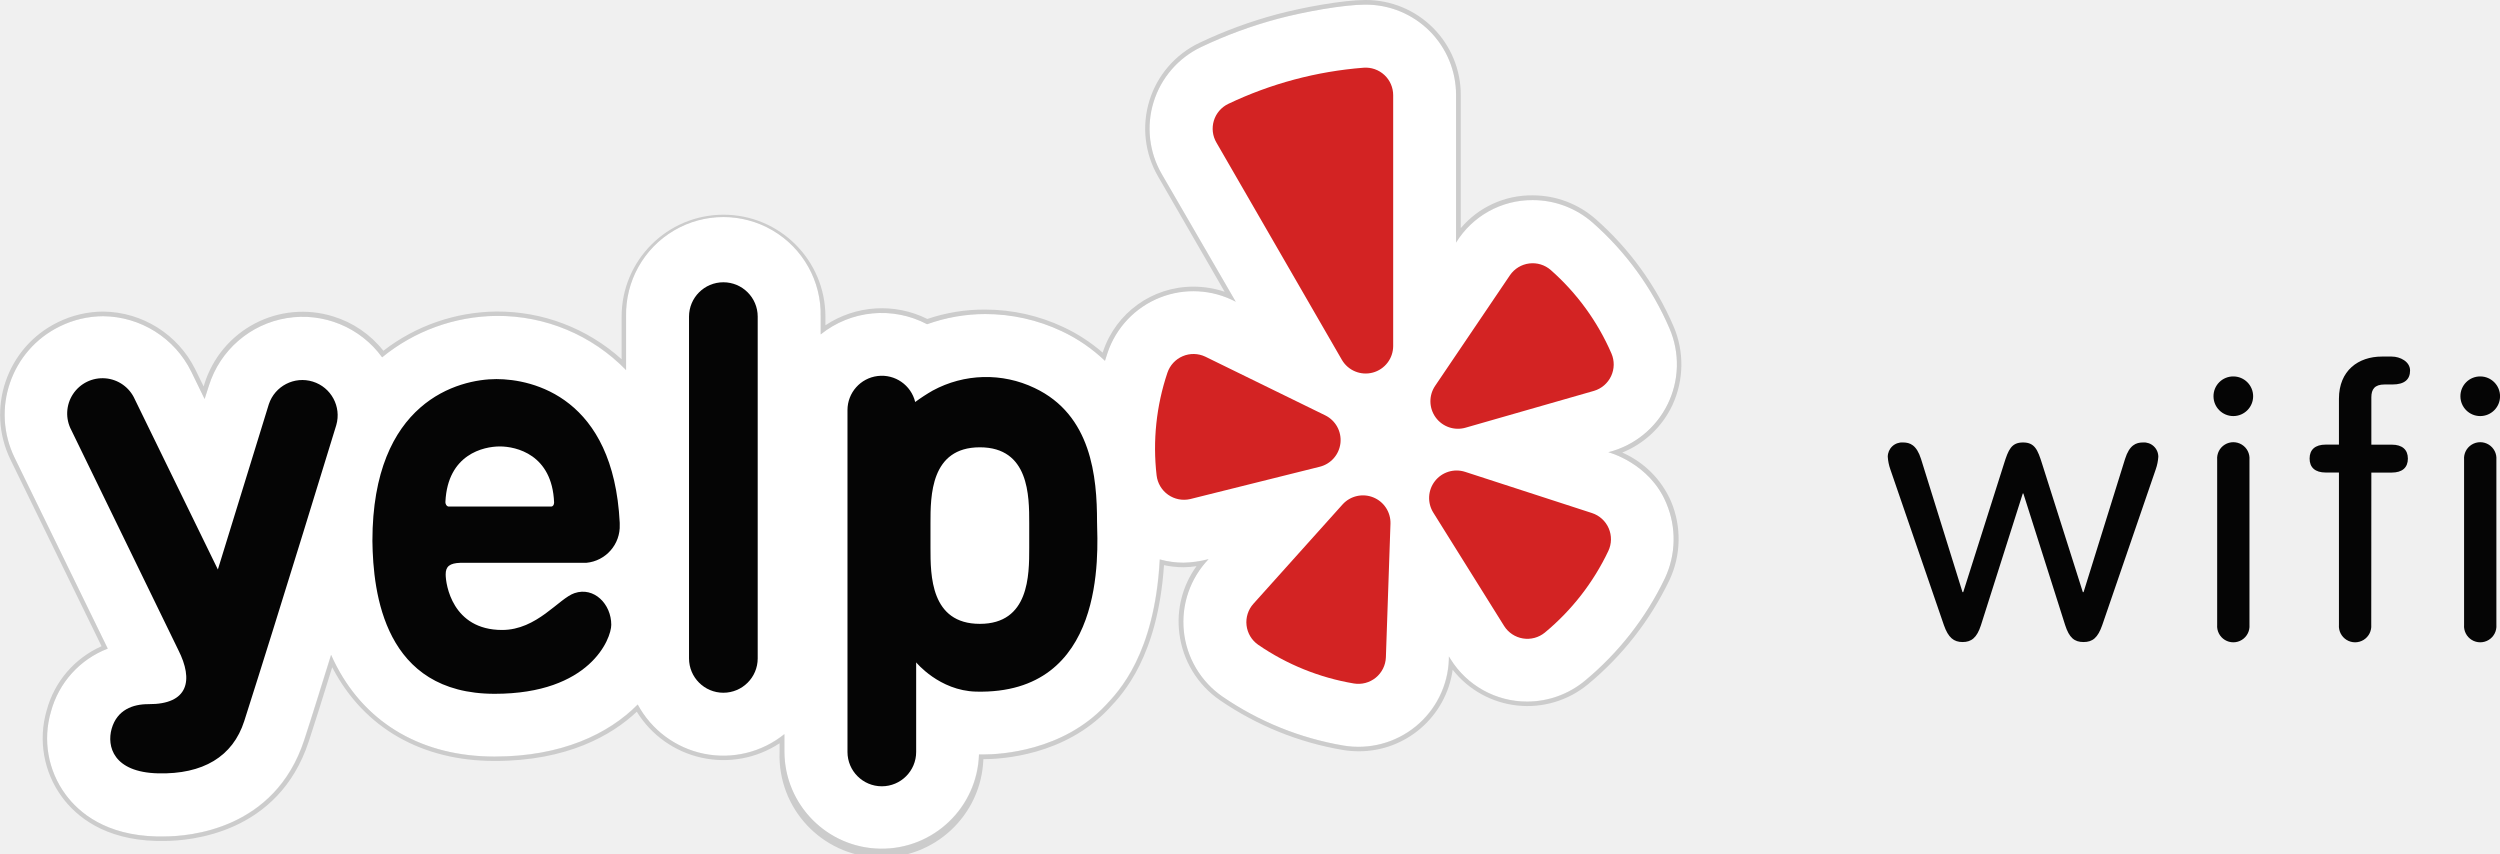
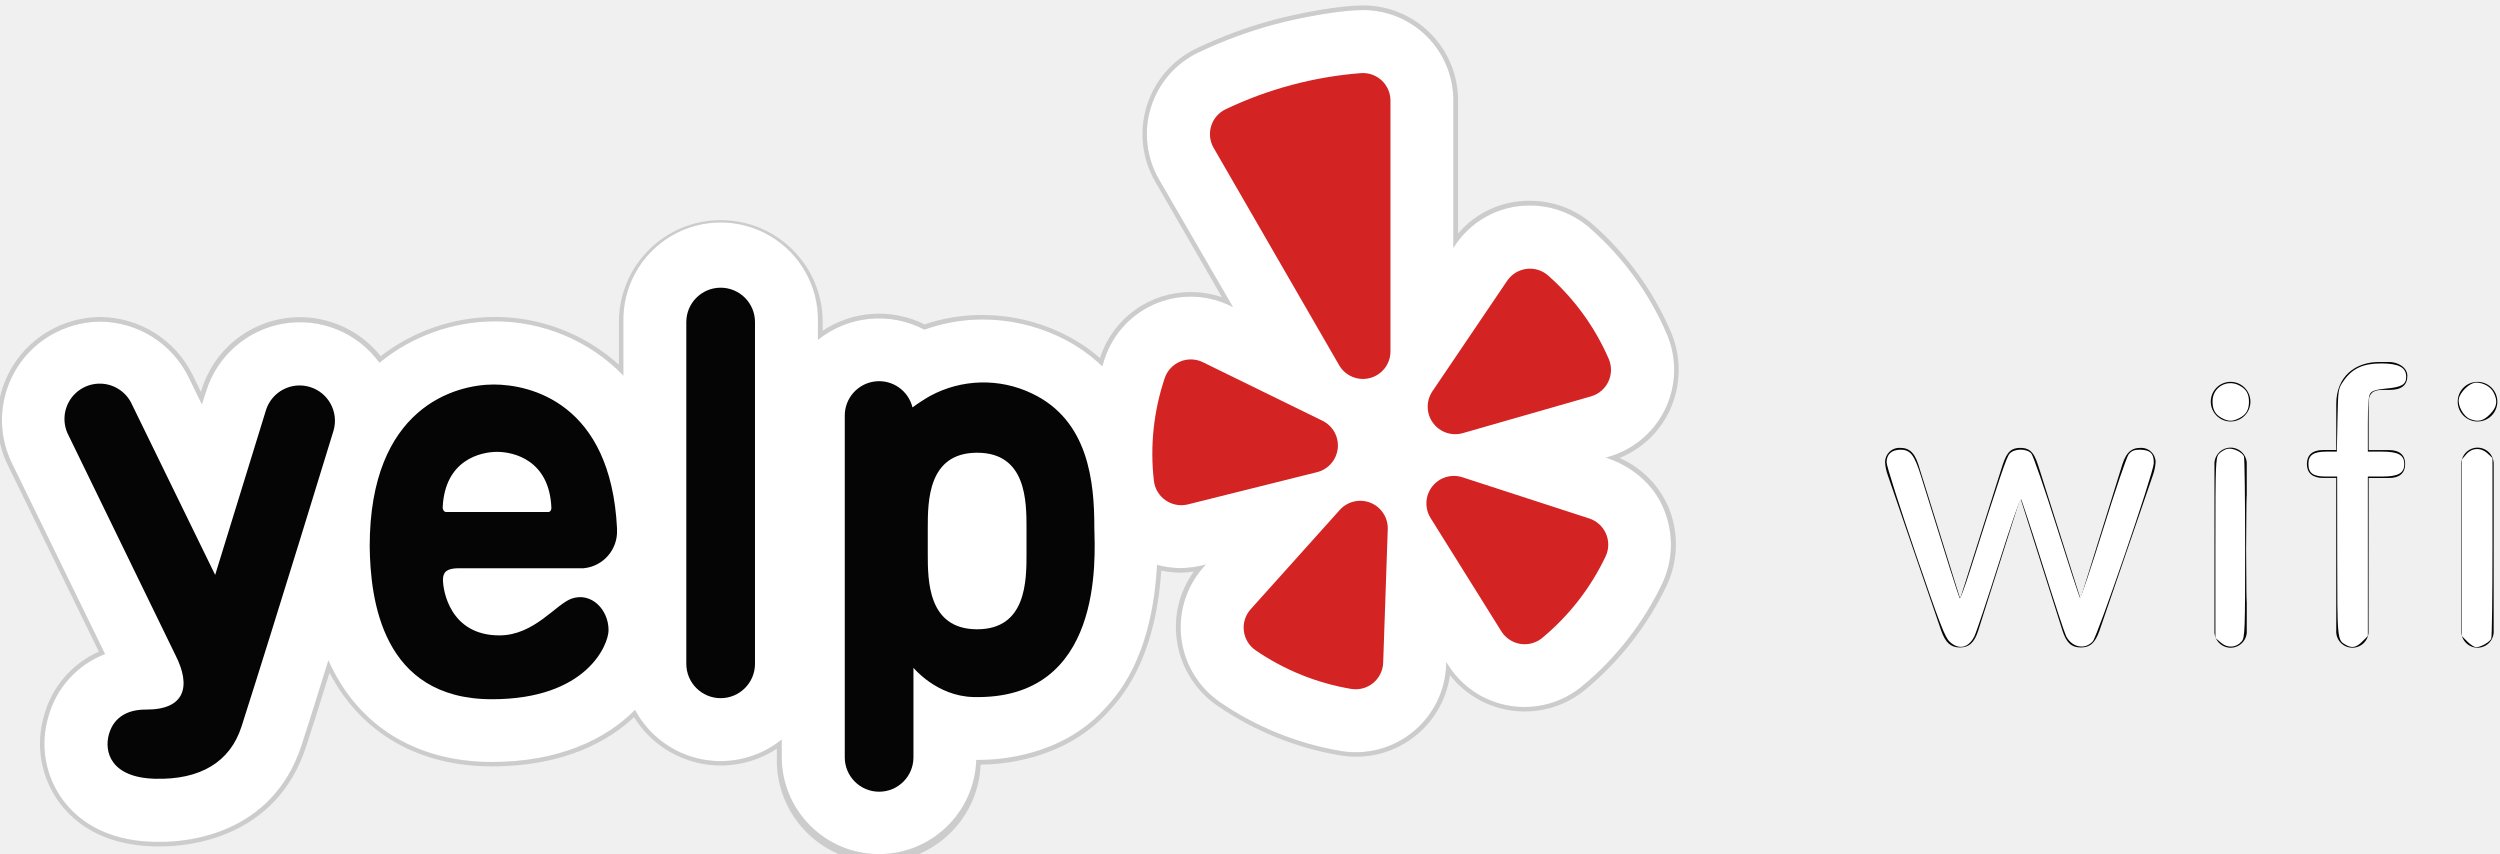
- <svg xmlns="http://www.w3.org/2000/svg" viewBox="0 0 490.66 167.59">
-   <defs>
-     <style>.cls-1{fill:#fff;}.cls-2{fill:#ccc;}.cls-3,.cls-4{fill:#050505;}.cls-3,.cls-5{fill-rule:evenodd;}.cls-5{fill:#d32323;}</style>
+ <svg xmlns="http://www.w3.org/2000/svg" viewBox="0 0 490.66 167.59" version="1.1" id="svg3879">
+   <defs id="defs3861">
+     <style id="style3859">.cls-1{fill:#fff;}.cls-2{fill:#ccc;}.cls-3,.cls-4{fill:#050505;}.cls-3,.cls-5{fill-rule:evenodd;}.cls-5{fill:#d32323;}</style>
  </defs>
-   <g id="Layer_2" data-name="Layer 2">
+   <g id="Layer_2" data-name="Layer 2" transform="translate(-0.5321692,1.064338)">
    <g id="Layer_1-2" data-name="Layer 1">
-       <path class="cls-1" d="M326.79 113.48a18.05 18.05 0 0 0 .29-14.65c-3.26-8-11.41-10.07-11.41-10.07a17.78 17.78 0 0 0 12-24.31 58.43 58.43 0 0 0-15.07-20.74 17.81 17.81 0 0 0-11.72-4.43h-.09a17.5 17.5 0 0 0-15 8.34V18.67A17.71 17.71 0 0 0 268 .91h-.1c-4.21 0-12 1.4-17.11 2.78a88 88 0 0 0-15.06 5.55 17.75 17.75 0 0 0-7.73 24.9l14.52 25.06a17.77 17.77 0 0 0-25.16 10q-.27.8-.51 1.6a31.86 31.86 0 0 0-8.5-5.83 35.14 35.14 0 0 0-15-3.36 33.76 33.76 0 0 0-11.41 2 19.11 19.11 0 0 0-20.89 2v-3.5a19.1 19.1 0 1 0-38.19 0v10.57A35.07 35.07 0 0 0 97.43 62 36 36 0 0 0 75 70.13a19.28 19.28 0 0 0-34 5.56l-.81 2.62-2.62-5.38a19.49 19.49 0 0 0-17.33-10.87 19.46 19.46 0 0 0-8.5 2 19.28 19.28 0 0 0-8.87 25.78l18.28 37.46A18.37 18.37 0 0 0 10 139.67a18.56 18.56 0 0 0 2.81 16.22c2.68 3.63 7.95 8 17.86 8.26h1.43c5 0 21.78-1.31 27.56-18.9 1.62-4.92 3.41-10.74 5.28-16.74.34.77.7 1.52 1.09 2.25 6 11.42 17 17.71 31 17.71 13.15 0 22.38-4.44 28.09-10.22a19.07 19.07 0 0 0 28.79 5.81v3.5a19.1 19.1 0 0 0 38.19.5h.85c3.3 0 15.53-.63 24-9.65 2.47-2.64 9.64-9.93 10.63-28.63a17.73 17.73 0 0 0 4.72.64 21.29 21.29 0 0 0 4.86-.7 17.82 17.82 0 0 0 2.76 27 59.61 59.61 0 0 0 23.71 9.59 17.75 17.75 0 0 0 20.69-16.89v-.61l.32.52a17.76 17.76 0 0 0 26.36 4.28 59.61 59.61 0 0 0 15.79-20.13z" />
-       <path class="cls-2" d="M318.39 88.82a18.5 18.5 0 0 0 9.85-9.32 19 19 0 0 0 .24-15.41A59.33 59.33 0 0 0 313.18 43a18.73 18.73 0 0 0-12.32-4.66h-.09a18.19 18.19 0 0 0-14.07 6.43v-26.1A18.62 18.62 0 0 0 268.05 0h-.11c-4.29 0-12.19 1.43-17.35 2.81a88.94 88.94 0 0 0-15.22 5.61 18.66 18.66 0 0 0-8.11 26.17l13.09 22.67a19.14 19.14 0 0 0-6.16-1 18.64 18.64 0 0 0-17.69 12.7l-.08.25a33.23 33.23 0 0 0-7.68-5 36.06 36.06 0 0 0-15.38-3.45A34.58 34.58 0 0 0 182 62.6a20 20 0 0 0-20 1.24v-1.7a20 20 0 1 0-40 0v8.37a36.33 36.33 0 0 0-24.54-9.37 36.89 36.89 0 0 0-22.22 7.7 20 20 0 0 0-9.85-6.74A20.18 20.18 0 0 0 40.1 75.42l-.13.43-1.62-3.31a20.41 20.41 0 0 0-18.1-11.39 20.37 20.37 0 0 0-8.89 2.09 20.19 20.19 0 0 0-9.29 27l17.86 36.59a19.23 19.23 0 0 0-10.77 12.59 19.47 19.47 0 0 0 3 17c2.8 3.8 8.29 8.38 18.58 8.63h1.43c5.16 0 22.47-1.41 28.43-19.53 1.27-3.85 2.63-8.23 4.07-12.86l.53-1.7.1.19c6.19 11.74 17.48 18.2 31.79 18.2s23-5.07 27.89-9.66a20 20 0 0 0 28.02 6.19v1.7a20 20 0 0 0 40 1.42c3.62 0 16-.73 24.64-9.93l.14-.15c2.61-2.78 9.47-10.07 10.67-28a18.65 18.65 0 0 0 3.87.41 17.59 17.59 0 0 0 2.51-.21 18.46 18.46 0 0 0-3.37 13.15 18.66 18.66 0 0 0 8 13.18 60.53 60.53 0 0 0 24.08 9.74 18.78 18.78 0 0 0 3.1.26 18.58 18.58 0 0 0 18.47-16 18.67 18.67 0 0 0 26.56 2.85 60.53 60.53 0 0 0 16-20.48 19 19 0 0 0 .31-15.38 18.55 18.55 0 0 0-9.59-9.62zm-18.64 48.88a17.66 17.66 0 0 1-15.06-8.35l-.32-.52v.61a17.75 17.75 0 0 1-20.69 16.89 59.61 59.61 0 0 1-23.71-9.59 17.82 17.82 0 0 1-2.76-27 21.29 21.29 0 0 1-4.86.7 17.73 17.73 0 0 1-4.72-.64c-1 18.7-8.15 26-10.63 28.63-8.46 9-20.69 9.65-24 9.65h-.85a19.1 19.1 0 0 1-38.19-.5v-3.5a19.07 19.07 0 0 1-28.79-5.81c-5.71 5.78-14.94 10.22-28.09 10.22-14 0-25-6.29-31-17.71-.39-.73-.75-1.48-1.09-2.25-1.88 6-3.67 11.82-5.28 16.74-5.78 17.59-22.54 18.9-27.56 18.9h-1.43c-9.92-.24-15.19-4.62-17.86-8.26A18.56 18.56 0 0 1 10 139.67a18.37 18.37 0 0 1 11.15-12.37L2.87 89.84a19.28 19.28 0 0 1 8.87-25.78 19.46 19.46 0 0 1 8.5-2 19.49 19.49 0 0 1 17.29 10.87l2.62 5.38.85-2.62a19.28 19.28 0 0 1 34-5.56A36 36 0 0 1 97.43 62a35.07 35.07 0 0 1 25.45 10.63V62.14a19.1 19.1 0 1 1 38.19 0v3.5a19.11 19.11 0 0 1 20.89-2 33.76 33.76 0 0 1 11.41-2 35.14 35.14 0 0 1 15 3.36 31.86 31.86 0 0 1 8.5 5.83q.24-.8.51-1.6a17.77 17.77 0 0 1 25.16-10L228 34.14a17.75 17.75 0 0 1 7.72-24.9 88 88 0 0 1 15.06-5.55C256 2.31 263.73.91 267.94.91h.1a17.71 17.71 0 0 1 17.73 17.76v28.94a17.5 17.5 0 0 1 15-8.34h.09a17.81 17.81 0 0 1 11.72 4.43 58.43 58.43 0 0 1 15.07 20.74 17.78 17.78 0 0 1-12 24.31s8.15 2.12 11.41 10.07a18.05 18.05 0 0 1-.29 14.65 59.61 59.61 0 0 1-15.74 20.17 17.79 17.79 0 0 1-11.28 4.06z" />
-       <path class="cls-3" d="M148.71 129.22a6.74 6.74 0 1 1-13.48 0V62.14a6.74 6.74 0 1 1 13.48 0z" />
-       <path class="cls-4" d="M90.35 110.46h24.72a7.23 7.23 0 0 0 6.56-7.51v-.34C120.4 78 104.6 74.4 97.43 74.4c-7.45 0-24.34 4.4-24.34 31.77.13 10.29 2.33 30 24 30 18.7 0 22.88-10.8 22.88-13.55 0-4.06-3.38-7.51-7.21-6.21-3.1 1.05-7.36 7.23-14.21 7.23-9.81 0-11.08-9-11.08-10.88-.02-1.61.81-2.23 2.88-2.3zm-2.93-12c.45-9.31 7.5-10.84 10.68-10.84s10.27 1.55 10.65 11c0 .5-.27.8-.56.8H88c-.32-.06-.62-.42-.58-1.01zM35 127.58L14 84.42a6.93 6.93 0 1 1 12.45-6.07l16.31 33.42 10-32.43A6.93 6.93 0 0 1 66 83.43s-11.28 36.89-18.06 58.08c-2.24 7-8.12 10.49-16.93 10.27s-10.06-5.35-9.1-8.74c1.06-3.73 4.17-4.85 7.22-4.84 7.87.06 8.87-4.71 5.87-10.62zM215.31 102.43c0-8.85-1.09-21-12.26-26.28a22 22 0 0 0-20 .51 35.61 35.61 0 0 0-3.43 2.24 6.74 6.74 0 0 0-13.29 1.59v67.09a6.74 6.74 0 1 0 13.48 0V130s4.53 5.55 11.74 5.74c25.58.64 23.9-27.21 23.76-33.31zM202 107.55c0 5.33 0 14.89-9.69 14.89s-9.69-9.57-9.69-14.89v-4.87c0-5.33 0-14.89 9.69-14.89s9.69 9.56 9.69 14.89z" />
-       <path class="cls-5" d="M236.56 70l23.54 11.52a5.4 5.4 0 0 1-1.1 10.09l-25.41 6.34A5.41 5.41 0 0 1 227 93.3a46.46 46.46 0 0 1 2.12-20.14 5.4 5.4 0 0 1 7.44-3.16zM246 118.5L263.5 99a5.4 5.4 0 0 1 9.4 3.8L272 129a5.4 5.4 0 0 1-6.3 5.14 46.89 46.89 0 0 1-18.76-7.59 5.4 5.4 0 0 1-.94-8.05zM287.53 92.6l24.91 8.09a5.4 5.4 0 0 1 3.21 7.46 46.89 46.89 0 0 1-12.45 16 5.4 5.4 0 0 1-8-1.3l-13.88-22.22a5.4 5.4 0 0 1 6.21-8.03zM312.85 76.71l-25.18 7.22a5.4 5.4 0 0 1-6-8.21L296.36 54a5.4 5.4 0 0 1 8-1 46.46 46.46 0 0 1 11.91 16.38 5.41 5.41 0 0 1-3.42 7.33zM254 15.62a75.36 75.36 0 0 0-12.94 4.77 5.4 5.4 0 0 0-2.31 7.61l24.61 42.62a5.4 5.4 0 0 0 10.07-2.7V18.67a5.4 5.4 0 0 0-5.81-5.38A75.36 75.36 0 0 0 254 15.62z" />
-       <path class="cls-4" d="M371 92.1a9.24 9.24 0 0 1-.5-2.45 2.81 2.81 0 0 1 3-2.81c1.37 0 2.66.5 3.53 3.24l8.14 26.14h.14l8-25.2c.86-2.74 1.44-4.18 3.74-4.18s2.88 1.44 3.74 4.18l8 25.2h.14l8.14-26.14c.86-2.74 2.16-3.24 3.53-3.24a2.81 2.81 0 0 1 3 2.81 9.26 9.26 0 0 1-.5 2.45l-10.51 30.6c-.86 2.45-1.87 3.31-3.67 3.31s-2.81-.86-3.6-3.31l-8.21-25.85H397l-8.21 25.85c-.79 2.45-1.87 3.31-3.6 3.31s-2.81-.86-3.67-3.31zM438.32 73.88a3.89 3.89 0 1 1-3.89 3.89 3.87 3.87 0 0 1 3.89-3.89zm3.17 48.75a3.18 3.18 0 1 1-6.34 0V90.22a3.18 3.18 0 1 1 6.34 0zM465.39 122.63a3.18 3.18 0 1 1-6.34 0V92.74h-2.59c-2.09 0-3.17-1-3.17-2.74s1.08-2.74 3.17-2.74h2.59v-9c0-5.54 3.82-8.28 8.42-8.28h1.94c1.66 0 3.6 1 3.6 2.74s-1.08 2.74-3.46 2.74H468c-1.94 0-2.59.94-2.59 2.52v9.29h4c2.09 0 3.17 1 3.17 2.74s-1.08 2.74-3.17 2.74h-4zM486.78 73.88a3.89 3.89 0 1 1-3.89 3.89 3.87 3.87 0 0 1 3.89-3.89zm3.17 48.75a3.18 3.18 0 1 1-6.34 0V90.22a3.18 3.18 0 1 1 6.34 0z" />
+       <path class="cls-1" d="m 326.79,113.48 a 18.05,18.05 0 0 0 0.29,-14.65 c -3.26,-8 -11.41,-10.07 -11.41,-10.07 a 17.78,17.78 0 0 0 12,-24.31 58.43,58.43 0 0 0 -15.07,-20.74 17.81,17.81 0 0 0 -11.72,-4.43 h -0.09 a 17.5,17.5 0 0 0 -15,8.34 V 18.67 A 17.71,17.71 0 0 0 268,0.91 h -0.1 c -4.21,0 -12,1.4 -17.11,2.78 A 88,88 0 0 0 235.73,9.24 17.75,17.75 0 0 0 228,34.14 l 14.52,25.06 a 17.77,17.77 0 0 0 -25.16,10 q -0.27,0.8 -0.51,1.6 a 31.86,31.86 0 0 0 -8.5,-5.83 35.14,35.14 0 0 0 -15,-3.36 33.76,33.76 0 0 0 -11.41,2 19.11,19.11 0 0 0 -20.89,2 v -3.5 a 19.1,19.1 0 1 0 -38.19,0 V 72.68 A 35.07,35.07 0 0 0 97.43,62 36,36 0 0 0 75,70.13 19.28,19.28 0 0 0 41,75.69 l -0.81,2.62 -2.62,-5.38 a 19.49,19.49 0 0 0 -17.33,-10.87 19.46,19.46 0 0 0 -8.5,2 19.28,19.28 0 0 0 -8.87,25.78 L 21.15,127.3 A 18.37,18.37 0 0 0 10,139.67 a 18.56,18.56 0 0 0 2.81,16.22 c 2.68,3.63 7.95,8 17.86,8.26 h 1.43 c 5,0 21.78,-1.31 27.56,-18.9 1.62,-4.92 3.41,-10.74 5.28,-16.74 0.34,0.77 0.7,1.52 1.09,2.25 6,11.42 17,17.71 31,17.71 13.15,0 22.38,-4.44 28.09,-10.22 a 19.07,19.07 0 0 0 28.79,5.81 v 3.5 a 19.1,19.1 0 0 0 38.19,0.5 h 0.85 c 3.3,0 15.53,-0.63 24,-9.65 2.47,-2.64 9.64,-9.93 10.63,-28.63 a 17.73,17.73 0 0 0 4.72,0.64 21.29,21.29 0 0 0 4.86,-0.7 17.82,17.82 0 0 0 2.76,27 59.61,59.61 0 0 0 23.71,9.59 17.75,17.75 0 0 0 20.69,-16.89 v -0.61 l 0.32,0.52 a 17.76,17.76 0 0 0 26.36,4.28 59.61,59.61 0 0 0 15.79,-20.13 z" id="path3865" style="fill:#ffffff" />
+       <path class="cls-2" d="M 318.39,88.82 A 18.5,18.5 0 0 0 328.24,79.5 19,19 0 0 0 328.48,64.09 59.33,59.33 0 0 0 313.18,43 18.73,18.73 0 0 0 300.86,38.34 h -0.09 A 18.19,18.19 0 0 0 286.7,44.77 V 18.67 A 18.62,18.62 0 0 0 268.05,0 h -0.11 c -4.29,0 -12.19,1.43 -17.35,2.81 a 88.94,88.94 0 0 0 -15.22,5.61 18.66,18.66 0 0 0 -8.11,26.17 l 13.09,22.67 a 19.14,19.14 0 0 0 -6.16,-1 18.64,18.64 0 0 0 -17.69,12.7 l -0.08,0.25 a 33.23,33.23 0 0 0 -7.68,-5 36.06,36.06 0 0 0 -15.38,-3.45 34.58,34.58 0 0 0 -11.36,1.84 20,20 0 0 0 -20,1.24 v -1.7 a 20,20 0 1 0 -40,0 v 8.37 A 36.33,36.33 0 0 0 97.46,61.14 36.89,36.89 0 0 0 75.24,68.84 20,20 0 0 0 65.39,62.1 20.18,20.18 0 0 0 40.1,75.42 l -0.13,0.43 -1.62,-3.31 a 20.41,20.41 0 0 0 -18.1,-11.39 20.37,20.37 0 0 0 -8.89,2.09 20.19,20.19 0 0 0 -9.29,27 l 17.86,36.59 a 19.23,19.23 0 0 0 -10.77,12.59 19.47,19.47 0 0 0 3,17 c 2.8,3.8 8.29,8.38 18.58,8.63 h 1.43 c 5.16,0 22.47,-1.41 28.43,-19.53 1.27,-3.85 2.63,-8.23 4.07,-12.86 l 0.53,-1.7 0.1,0.19 c 6.19,11.74 17.48,18.2 31.79,18.2 14.31,0 23,-5.07 27.89,-9.66 a 20,20 0 0 0 28.02,6.19 v 1.7 a 20.013,20.013 0 0 0 40,1.42 c 3.62,0 16,-0.73 24.64,-9.93 l 0.14,-0.15 c 2.61,-2.78 9.47,-10.07 10.67,-28 a 18.65,18.65 0 0 0 3.87,0.41 17.59,17.59 0 0 0 2.51,-0.21 18.46,18.46 0 0 0 -3.37,13.15 18.66,18.66 0 0 0 8,13.18 60.53,60.53 0 0 0 24.08,9.74 18.78,18.78 0 0 0 3.1,0.26 18.58,18.58 0 0 0 18.47,-16 18.67,18.67 0 0 0 26.56,2.85 60.53,60.53 0 0 0 16,-20.48 19,19 0 0 0 0.31,-15.38 18.55,18.55 0 0 0 -9.59,-9.62 z m -18.64,48.88 a 17.66,17.66 0 0 1 -15.06,-8.35 l -0.32,-0.52 v 0.61 a 17.75,17.75 0 0 1 -20.69,16.89 59.61,59.61 0 0 1 -23.71,-9.59 17.82,17.82 0 0 1 -2.76,-27 21.29,21.29 0 0 1 -4.86,0.7 17.73,17.73 0 0 1 -4.72,-0.64 c -1,18.7 -8.15,26 -10.63,28.63 -8.46,9 -20.69,9.65 -24,9.65 h -0.85 a 19.1,19.1 0 0 1 -38.19,-0.5 v -3.5 a 19.07,19.07 0 0 1 -28.79,-5.81 c -5.71,5.78 -14.94,10.22 -28.09,10.22 -14,0 -25,-6.29 -31,-17.71 -0.39,-0.73 -0.75,-1.48 -1.09,-2.25 -1.88,6 -3.67,11.82 -5.28,16.74 -5.78,17.59 -22.54,18.9 -27.56,18.9 H 30.72 C 20.8,163.93 15.53,159.55 12.86,155.91 A 18.56,18.56 0 0 1 10,139.67 18.37,18.37 0 0 1 21.15,127.3 L 2.87,89.84 a 19.28,19.28 0 0 1 8.87,-25.78 19.46,19.46 0 0 1 8.5,-2 19.49,19.49 0 0 1 17.29,10.87 L 40.15,78.31 41,75.69 A 19.28,19.28 0 0 1 75,70.13 36,36 0 0 1 97.43,62 35.07,35.07 0 0 1 122.88,72.63 V 62.14 a 19.1,19.1 0 1 1 38.19,0 v 3.5 a 19.11,19.11 0 0 1 20.89,-2 33.76,33.76 0 0 1 11.41,-2 35.14,35.14 0 0 1 15,3.36 31.86,31.86 0 0 1 8.5,5.83 q 0.24,-0.8 0.51,-1.6 a 17.77,17.77 0 0 1 25.16,-10 L 228,34.14 a 17.75,17.75 0 0 1 7.72,-24.9 88,88 0 0 1 15.06,-5.55 C 256,2.31 263.73,0.91 267.94,0.91 h 0.1 a 17.71,17.71 0 0 1 17.73,17.76 v 28.94 a 17.5,17.5 0 0 1 15,-8.34 h 0.09 a 17.81,17.81 0 0 1 11.72,4.43 58.43,58.43 0 0 1 15.07,20.74 17.78,17.78 0 0 1 -12,24.31 c 0,0 8.15,2.12 11.41,10.07 a 18.05,18.05 0 0 1 -0.29,14.65 59.61,59.61 0 0 1 -15.74,20.17 17.79,17.79 0 0 1 -11.28,4.06 z" id="path3867" style="fill:#cccccc" />
+       <path class="cls-3" d="m 148.71,129.22 a 6.74,6.74 0 1 1 -13.48,0 V 62.14 a 6.74,6.74 0 1 1 13.48,0 z" id="path3869" style="fill:#050505;fill-rule:evenodd" />
+       <path class="cls-4" d="m 90.35,110.46 h 24.72 a 7.23,7.23 0 0 0 6.56,-7.51 v -0.34 C 120.4,78 104.6,74.4 97.43,74.4 c -7.45,0 -24.34,4.4 -24.34,31.77 0.13,10.29 2.33,30 24,30 18.7,0 22.88,-10.8 22.88,-13.55 0,-4.06 -3.38,-7.51 -7.21,-6.21 -3.1,1.05 -7.36,7.23 -14.21,7.23 -9.81,0 -11.08,-9 -11.08,-10.88 -0.02,-1.61 0.81,-2.23 2.88,-2.3 z m -2.93,-12 c 0.45,-9.31 7.5,-10.84 10.68,-10.84 3.18,0 10.27,1.55 10.65,11 0,0.5 -0.27,0.8 -0.56,0.8 H 88 C 87.68,99.36 87.38,99 87.42,98.41 Z M 35,127.58 14,84.42 a 6.93,6.93 0 1 1 12.45,-6.07 l 16.31,33.42 10,-32.43 A 6.93,6.93 0 0 1 66,83.43 c 0,0 -11.28,36.89 -18.06,58.08 -2.24,7 -8.12,10.49 -16.93,10.27 -8.81,-0.22 -10.06,-5.35 -9.1,-8.74 1.06,-3.73 4.17,-4.85 7.22,-4.84 C 37,138.26 38,133.49 35,127.58 Z m 180.31,-25.15 c 0,-8.85 -1.09,-21 -12.26,-26.28 a 22,22 0 0 0 -20,0.51 35.61,35.61 0 0 0 -3.43,2.24 6.74,6.74 0 0 0 -13.29,1.59 v 67.09 a 6.74,6.74 0 1 0 13.48,0 V 130 c 0,0 4.53,5.55 11.74,5.74 25.58,0.64 23.9,-27.21 23.76,-33.31 z M 202,107.55 c 0,5.33 0,14.89 -9.69,14.89 -9.69,0 -9.69,-9.57 -9.69,-14.89 v -4.87 c 0,-5.33 0,-14.89 9.69,-14.89 9.69,0 9.69,9.56 9.69,14.89 z" id="path3871" style="fill:#050505" />
+       <path class="cls-5" d="M 236.56,70 260.1,81.52 A 5.4,5.4 0 0 1 259,91.61 l -25.41,6.34 A 5.41,5.41 0 0 1 227,93.3 46.46,46.46 0 0 1 229.12,73.16 5.4,5.4 0 0 1 236.56,70 Z M 246,118.5 263.5,99 a 5.4,5.4 0 0 1 9.4,3.8 L 272,129 a 5.4,5.4 0 0 1 -6.3,5.14 46.89,46.89 0 0 1 -18.76,-7.59 5.4,5.4 0 0 1 -0.94,-8.05 z m 41.53,-25.9 24.91,8.09 a 5.4,5.4 0 0 1 3.21,7.46 46.89,46.89 0 0 1 -12.45,16 5.4,5.4 0 0 1 -8,-1.3 l -13.88,-22.22 a 5.4,5.4 0 0 1 6.21,-8.03 z m 25.32,-15.89 -25.18,7.22 a 5.4,5.4 0 0 1 -6,-8.21 L 296.36,54 a 5.4,5.4 0 0 1 8,-1 46.46,46.46 0 0 1 11.91,16.38 5.41,5.41 0 0 1 -3.42,7.33 z M 254,15.62 a 75.36,75.36 0 0 0 -12.94,4.77 5.4,5.4 0 0 0 -2.31,7.61 l 24.61,42.62 a 5.4,5.4 0 0 0 10.07,-2.7 V 18.67 A 5.4,5.4 0 0 0 267.62,13.29 75.36,75.36 0 0 0 254,15.62 Z" id="path3873" style="fill:#d32323;fill-rule:evenodd" />
+       <path class="cls-4" d="m 371,92.1 a 9.24,9.24 0 0 1 -0.5,-2.45 2.81,2.81 0 0 1 3,-2.81 c 1.37,0 2.66,0.5 3.53,3.24 l 8.14,26.14 h 0.14 l 8,-25.2 c 0.86,-2.74 1.44,-4.18 3.74,-4.18 2.3,0 2.88,1.44 3.74,4.18 l 8,25.2 h 0.14 l 8.14,-26.14 c 0.86,-2.74 2.16,-3.24 3.53,-3.24 a 2.81,2.81 0 0 1 3,2.81 9.26,9.26 0 0 1 -0.5,2.45 l -10.51,30.6 c -0.86,2.45 -1.87,3.31 -3.67,3.31 -1.8,0 -2.81,-0.86 -3.6,-3.31 L 397.11,96.85 H 397 l -8.21,25.85 c -0.79,2.45 -1.87,3.31 -3.6,3.31 -1.73,0 -2.81,-0.86 -3.67,-3.31 z m 67.32,-18.22 a 3.89,3.89 0 1 1 -3.89,3.89 3.87,3.87 0 0 1 3.89,-3.89 z m 3.17,48.75 a 3.18,3.18 0 1 1 -6.34,0 V 90.22 a 3.18,3.18 0 1 1 6.34,0 z m 23.9,0 a 3.18,3.18 0 1 1 -6.34,0 V 92.74 h -2.59 c -2.09,0 -3.17,-1 -3.17,-2.74 0,-1.74 1.08,-2.74 3.17,-2.74 h 2.59 v -9 c 0,-5.54 3.82,-8.28 8.42,-8.28 h 1.94 c 1.66,0 3.6,1 3.6,2.74 0,1.74 -1.08,2.74 -3.46,2.74 H 468 c -1.94,0 -2.59,0.94 -2.59,2.52 v 9.29 h 4 c 2.09,0 3.17,1 3.17,2.74 0,1.74 -1.08,2.74 -3.17,2.74 h -4 z m 21.39,-48.75 a 3.89,3.89 0 1 1 -3.89,3.89 3.87,3.87 0 0 1 3.89,-3.89 z m 3.17,48.75 a 3.18,3.18 0 1 1 -6.34,0 V 90.22 a 3.18,3.18 0 1 1 6.34,0 z" id="path3875" style="fill:#050505" />
    </g>
  </g>
+   <path style="fill:#ffffff;stroke-width:0.376" d="m 382.696,125.987 c -0.974,-0.889 -1.931,-3.362 -6.779,-17.516 -3.105,-9.065 -5.646,-17.04 -5.646,-17.722 0,-1.589 0.989,-2.486 2.743,-2.486 1.931,0 2.722,1.031 4.032,5.254 5.011,16.155 7.421,23.742 7.597,23.918 0.114,0.114 1.003,-2.297 1.976,-5.358 5.997,-18.865 7.193,-22.393 7.82,-23.066 0.937,-1.006 3.321,-1.015 4.224,-0.017 0.364,0.402 2.608,6.88 4.986,14.393 2.378,7.514 4.441,13.787 4.585,13.94 0.143,0.153 2.188,-5.915 4.544,-13.485 2.356,-7.569 4.605,-14.172 4.999,-14.672 0.528,-0.671 1.083,-0.909 2.121,-0.909 2.109,0 2.879,0.741 2.805,2.698 -0.074,1.962 -11.007,33.857 -11.971,34.922 -1.535,1.697 -4.087,1.195 -5.226,-1.028 -0.291,-0.567 -2.344,-6.789 -4.563,-13.825 -2.219,-7.037 -4.157,-12.926 -4.306,-13.087 -0.149,-0.161 -2.107,5.512 -4.35,12.606 -2.243,7.094 -4.396,13.54 -4.784,14.325 -1.135,2.292 -3.034,2.732 -4.808,1.114 z" id="path3885" />
+   <path style="fill:#ffffff;stroke-width:0.376" d="m 440.812,107.642 c 8e-5,-9.313 0.049,-13.07 0.109,-8.347 0.06,4.723 0.06,12.343 -1.5e-4,16.934 -0.06,4.591 -0.109,0.727 -0.109,-8.587 z" id="path3887" />
+   <path style="fill:#ffffff;stroke-width:0.376" d="m 435.903,126.148 -1.096,-0.943 v -17.679 c 0,-16.581 0.043,-17.726 0.686,-18.437 0.377,-0.417 1.099,-0.862 1.603,-0.988 1.059,-0.266 2.965,0.596 3.31,1.496 0.129,0.335 0.234,8.451 0.234,18.035 0,16.043 -0.052,17.488 -0.659,18.219 -1.067,1.285 -2.785,1.411 -4.078,0.298 z" id="path3889" />
+   <path style="fill:#ffffff;stroke-width:0.376" d="m 436.039,82.032 c -1.284,-0.697 -1.797,-1.636 -1.797,-3.289 0,-2.707 2.783,-4.371 5.211,-3.115 1.388,0.718 1.938,1.634 1.938,3.228 0,1.575 -0.548,2.509 -1.874,3.195 -1.358,0.702 -2.159,0.698 -3.479,-0.018 z" id="path3891" />
+   <path style="fill:#ffffff;stroke-width:0.376" d="m 460.395,126.567 c -1.677,-0.962 -1.669,-0.877 -1.681,-17.326 l -0.012,-15.711 h -2.199 c -2.532,0 -3.445,-0.666 -3.445,-2.511 0,-1.692 1.007,-2.381 3.478,-2.381 h 2.102 l 0.126,-6.178 c 0.126,-6.169 0.128,-6.18 1.255,-7.779 1.685,-2.39 3.793,-3.353 7.346,-3.353 3.404,0 4.883,0.793 4.883,2.615 0,1.517 -0.868,2.035 -3.871,2.311 -1.935,0.177 -2.787,0.428 -3.153,0.929 -0.363,0.496 -0.502,2.178 -0.502,6.07 v 5.384 h 2.822 c 3.146,0 4.327,0.668 4.327,2.446 0,1.778 -1.182,2.446 -4.327,2.446 h -2.822 v 15.645 15.645 l -1.1,1.1 c -1.172,1.172 -2.015,1.341 -3.228,0.645 z" id="path3893" />
+   <path style="fill:#ffffff;stroke-width:0.376" d="m 484.261,125.922 -1.1,-1.1 V 107.504 90.186 l 0.881,-1.024 c 1.132,-1.316 2.89,-1.376 4.202,-0.144 l 0.938,0.881 V 107.301 c 0,9.571 -0.105,17.676 -0.234,18.011 -0.263,0.686 -2.045,1.71 -2.975,1.71 -0.337,0 -1.107,-0.495 -1.712,-1.1 z" id="path3895" />
+   <path style="fill:#ffffff;stroke-width:0.376" d="m 484.763,82.231 c -1.271,-0.511 -2.423,-2.591 -2.182,-3.94 0.25,-1.397 2.159,-3.199 3.39,-3.199 1.426,0 2.838,0.798 3.427,1.936 0.874,1.69 0.665,2.903 -0.743,4.311 -1.304,1.304 -2.3,1.533 -3.892,0.892 z" id="path3897" />
</svg>
